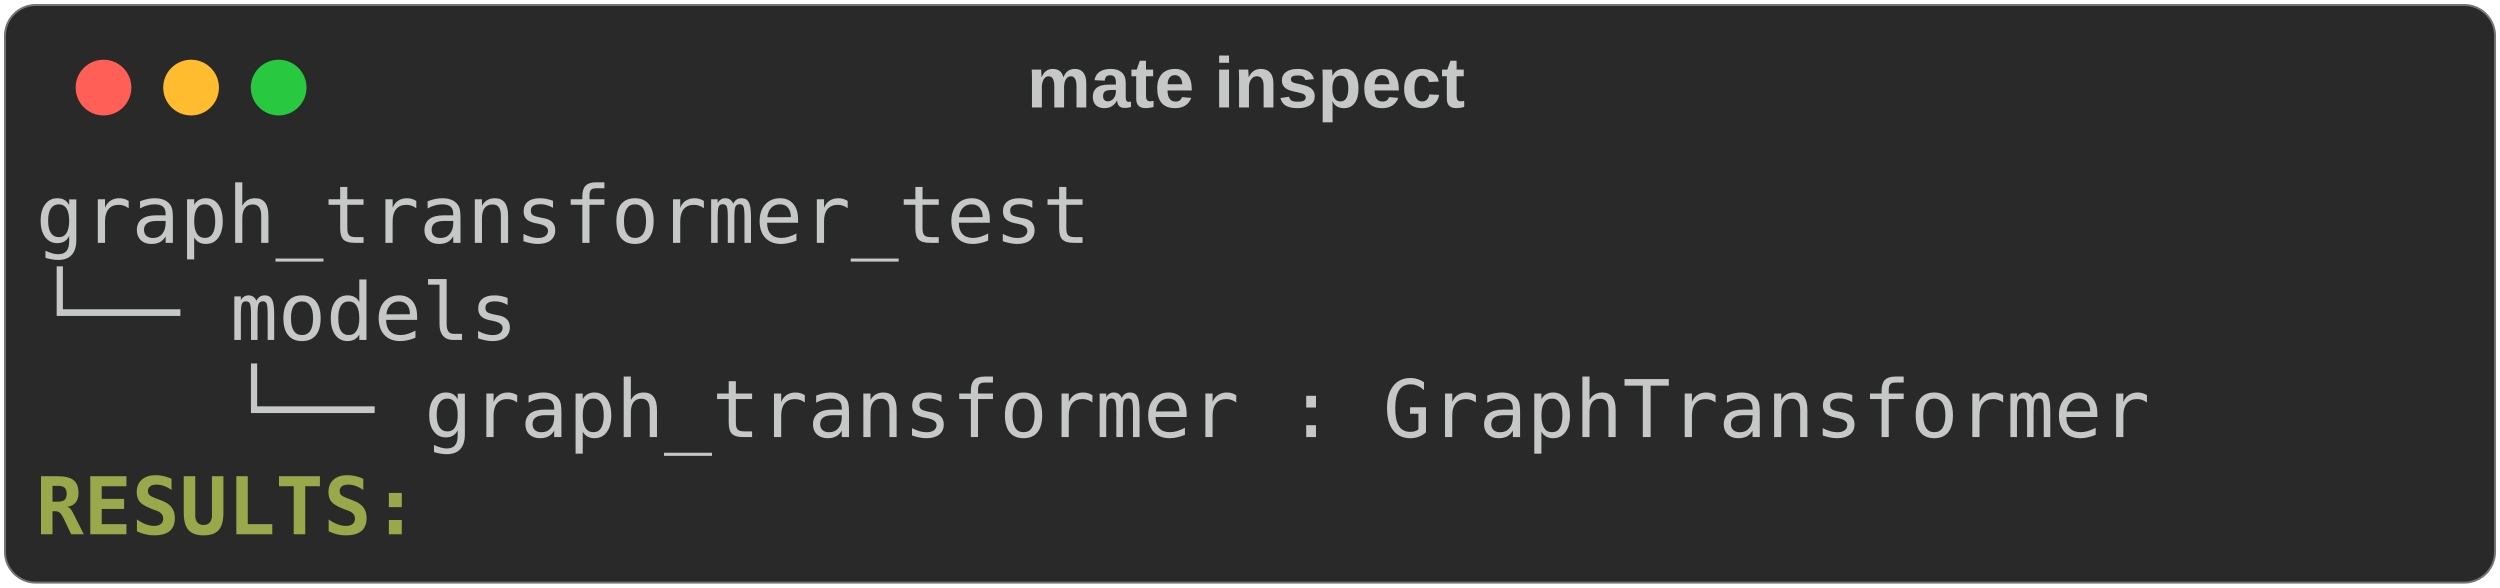
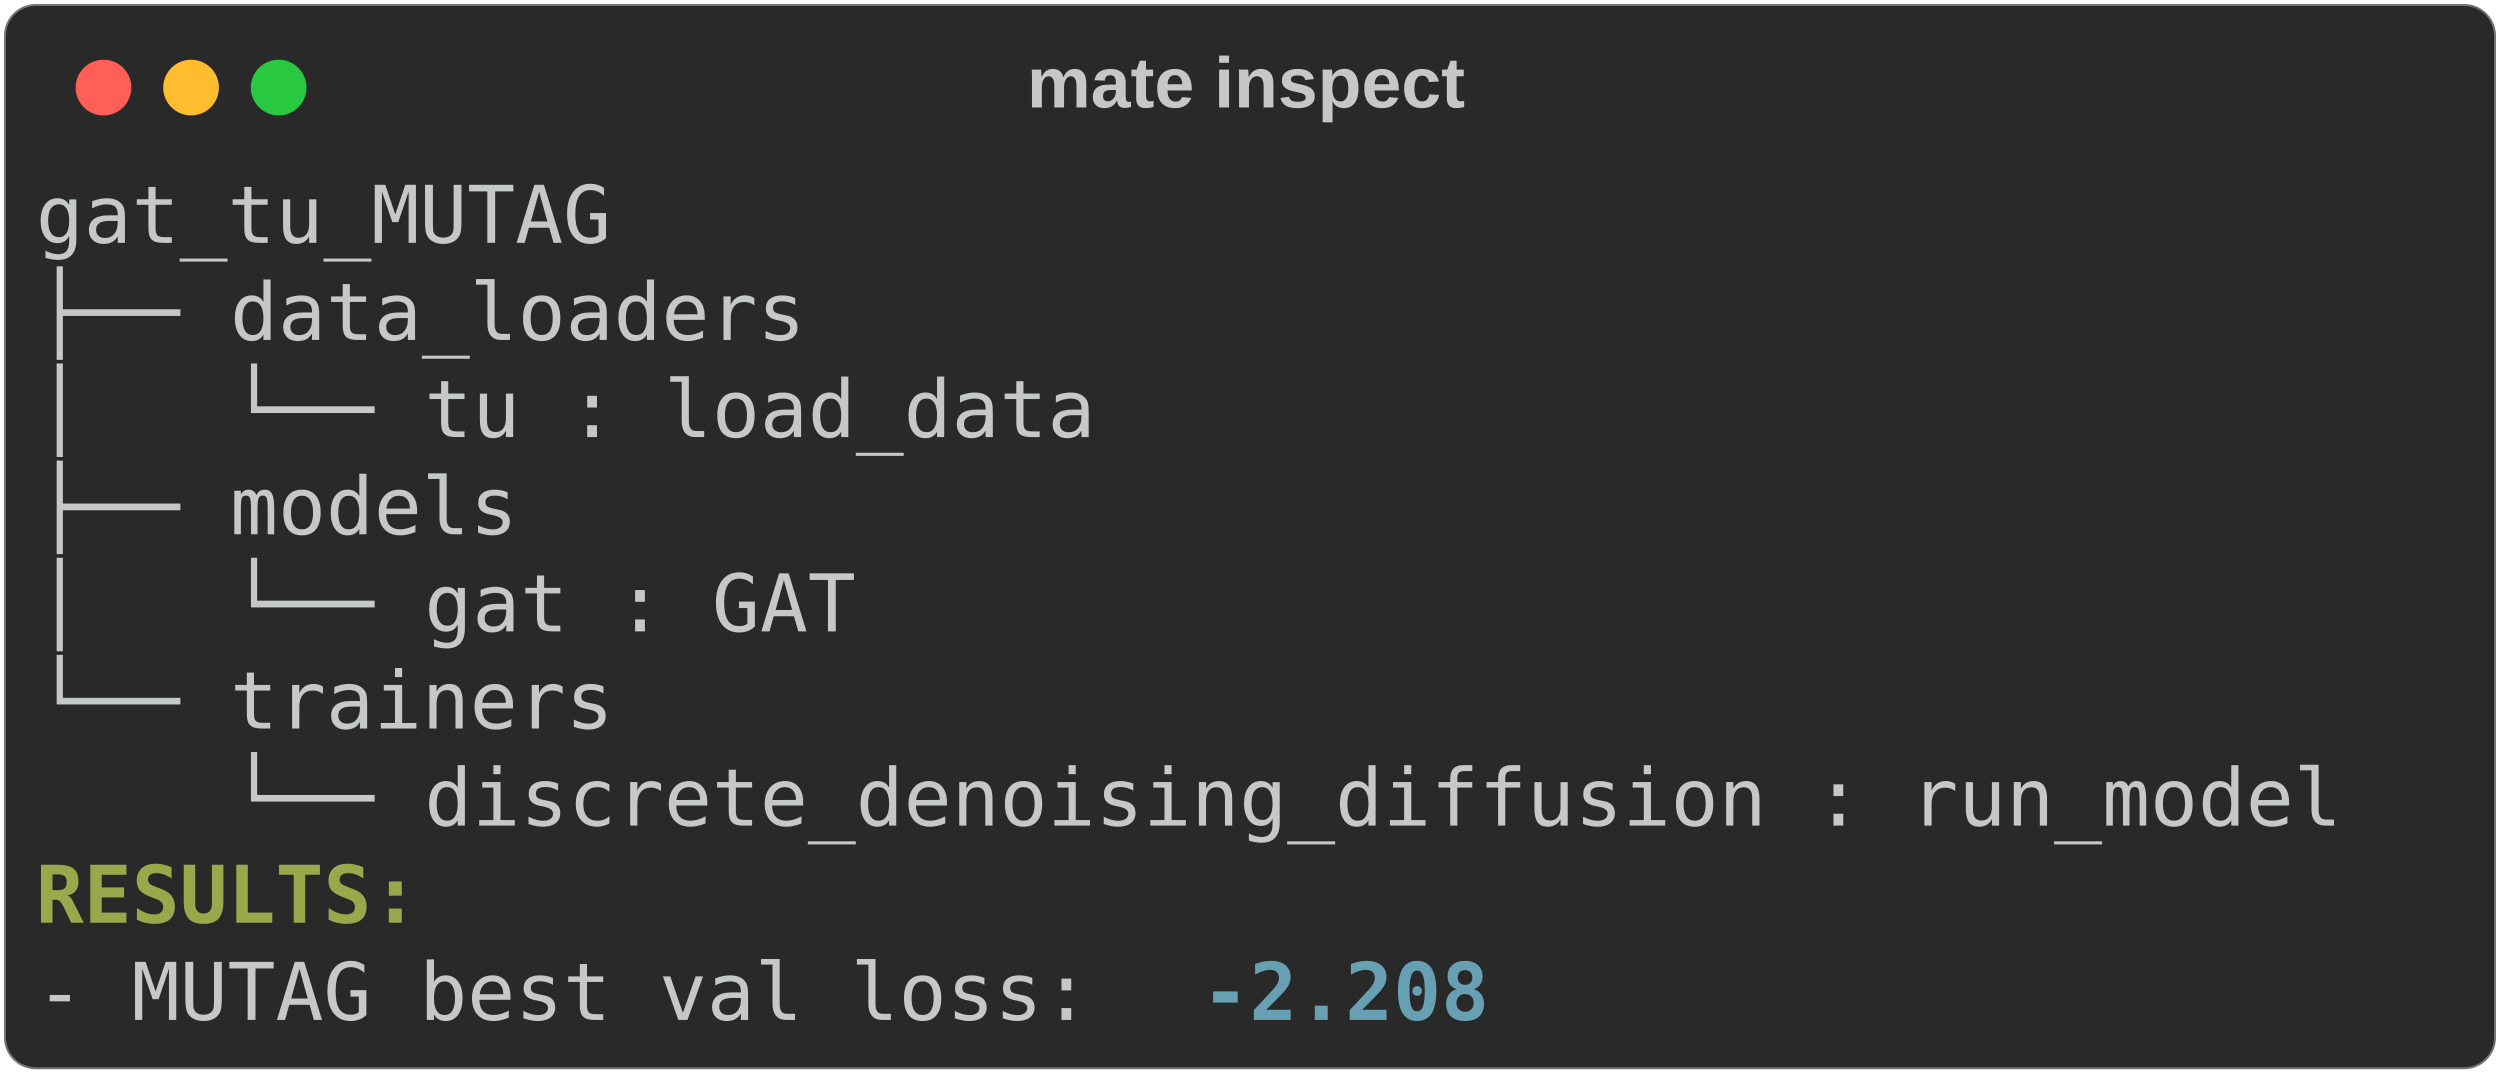
- <svg xmlns="http://www.w3.org/2000/svg" class="rich-terminal" viewBox="0 0 628 147.6">
+ <svg xmlns="http://www.w3.org/2000/svg" class="rich-terminal" viewBox="0 0 628 269.6">
  <style>

    @font-face {
        font-family: "Fira Code";
        src: local("FiraCode-Regular"),
                url("https://cdnjs.cloudflare.com/ajax/libs/firacode/6.2.0/woff2/FiraCode-Regular.woff2") format("woff2"),
                url("https://cdnjs.cloudflare.com/ajax/libs/firacode/6.2.0/woff/FiraCode-Regular.woff") format("woff");
        font-style: normal;
        font-weight: 400;
    }
    @font-face {
        font-family: "Fira Code";
        src: local("FiraCode-Bold"),
                url("https://cdnjs.cloudflare.com/ajax/libs/firacode/6.2.0/woff2/FiraCode-Bold.woff2") format("woff2"),
                url("https://cdnjs.cloudflare.com/ajax/libs/firacode/6.2.0/woff/FiraCode-Bold.woff") format("woff");
        font-style: bold;
        font-weight: 700;
    }

-     .terminal-3521681240-matrix {
+     .terminal-2826204261-matrix {
        font-family: Fira Code, monospace;
        font-size: 20px;
        line-height: 24.4px;
        font-variant-east-asian: full-width;
    }

-     .terminal-3521681240-title {
+     .terminal-2826204261-title {
        font-size: 18px;
        font-weight: bold;
        font-family: arial;
    }

-     .terminal-3521681240-r1 { fill: #c5c8c6 }
- .terminal-3521681240-r2 { fill: #98a84b;font-weight: bold }
+     .terminal-2826204261-r1 { fill: #c5c8c6 }
+ .terminal-2826204261-r2 { fill: #98a84b;font-weight: bold }
+ .terminal-2826204261-r3 { fill: #68a0b3;font-weight: bold }
    </style>
  <defs>
-     <clipPath id="terminal-3521681240-clip-terminal">
-       <rect x="0" y="0" width="609.0" height="96.6" />
+     <clipPath id="terminal-2826204261-clip-terminal">
+       <rect x="0" y="0" width="609.0" height="218.6" />
    </clipPath>
-     <clipPath id="terminal-3521681240-line-0">
+     <clipPath id="terminal-2826204261-line-0">
      <rect x="0" y="1.5" width="610" height="24.65" />
    </clipPath>
-     <clipPath id="terminal-3521681240-line-1">
+     <clipPath id="terminal-2826204261-line-1">
      <rect x="0" y="25.9" width="610" height="24.65" />
    </clipPath>
-     <clipPath id="terminal-3521681240-line-2">
+     <clipPath id="terminal-2826204261-line-2">
      <rect x="0" y="50.3" width="610" height="24.65" />
    </clipPath>
+     <clipPath id="terminal-2826204261-line-3">
+       <rect x="0" y="74.7" width="610" height="24.65" />
+     </clipPath>
+     <clipPath id="terminal-2826204261-line-4">
+       <rect x="0" y="99.1" width="610" height="24.65" />
+     </clipPath>
+     <clipPath id="terminal-2826204261-line-5">
+       <rect x="0" y="123.5" width="610" height="24.65" />
+     </clipPath>
+     <clipPath id="terminal-2826204261-line-6">
+       <rect x="0" y="147.9" width="610" height="24.65" />
+     </clipPath>
+     <clipPath id="terminal-2826204261-line-7">
+       <rect x="0" y="172.3" width="610" height="24.65" />
+     </clipPath>
  </defs>
-   <rect fill="#292929" stroke="rgba(255,255,255,0.35)" stroke-width="1" x="1" y="1" width="626" height="145.6" rx="8" />
-   <text class="terminal-3521681240-title" fill="#c5c8c6" text-anchor="middle" x="313" y="27">mate inspect</text>
+   <rect fill="#292929" stroke="rgba(255,255,255,0.35)" stroke-width="1" x="1" y="1" width="626" height="267.6" rx="8" />
+   <text class="terminal-2826204261-title" fill="#c5c8c6" text-anchor="middle" x="313" y="27">mate inspect</text>
  <g transform="translate(26,22)">
    <circle cx="0" cy="0" r="7" fill="#ff5f57" />
    <circle cx="22" cy="0" r="7" fill="#febc2e" />
    <circle cx="44" cy="0" r="7" fill="#28c840" />
  </g>
-   <g transform="translate(9, 41)" clip-path="url(#terminal-3521681240-clip-terminal)">
-     <g class="terminal-3521681240-matrix">
-       <text class="terminal-3521681240-r1" x="0" y="20" textLength="268.4" clip-path="url(#terminal-3521681240-line-0)">graph_transformer_test</text>
-       <text class="terminal-3521681240-r1" x="610" y="20" textLength="12.2" clip-path="url(#terminal-3521681240-line-0)">
+   <g transform="translate(9, 41)" clip-path="url(#terminal-2826204261-clip-terminal)">
+     <g class="terminal-2826204261-matrix">
+       <text class="terminal-2826204261-r1" x="0" y="20" textLength="146.4" clip-path="url(#terminal-2826204261-line-0)">gat_tu_MUTAG</text>
+       <text class="terminal-2826204261-r1" x="610" y="20" textLength="12.2" clip-path="url(#terminal-2826204261-line-0)">
</text>
-       <text class="terminal-3521681240-r1" x="0" y="44.4" textLength="48.8" clip-path="url(#terminal-3521681240-line-1)">└── </text>
-       <text class="terminal-3521681240-r1" x="48.8" y="44.4" textLength="73.2" clip-path="url(#terminal-3521681240-line-1)">models</text>
-       <text class="terminal-3521681240-r1" x="610" y="44.4" textLength="12.2" clip-path="url(#terminal-3521681240-line-1)">
+       <text class="terminal-2826204261-r1" x="0" y="44.4" textLength="48.8" clip-path="url(#terminal-2826204261-line-1)">├── </text>
+       <text class="terminal-2826204261-r1" x="48.8" y="44.4" textLength="146.4" clip-path="url(#terminal-2826204261-line-1)">data_loaders</text>
+       <text class="terminal-2826204261-r1" x="610" y="44.4" textLength="12.2" clip-path="url(#terminal-2826204261-line-1)">
</text>
-       <text class="terminal-3521681240-r1" x="48.8" y="68.8" textLength="48.8" clip-path="url(#terminal-3521681240-line-2)">└── </text>
-       <text class="terminal-3521681240-r1" x="97.6" y="68.8" textLength="439.2" clip-path="url(#terminal-3521681240-line-2)">graph_transformer : GraphTransformer</text>
-       <text class="terminal-3521681240-r1" x="610" y="68.8" textLength="12.2" clip-path="url(#terminal-3521681240-line-2)">
+       <text class="terminal-2826204261-r1" x="0" y="68.8" textLength="48.8" clip-path="url(#terminal-2826204261-line-2)">│   </text>
+       <text class="terminal-2826204261-r1" x="48.8" y="68.8" textLength="48.8" clip-path="url(#terminal-2826204261-line-2)">└── </text>
+       <text class="terminal-2826204261-r1" x="97.6" y="68.8" textLength="170.8" clip-path="url(#terminal-2826204261-line-2)">tu : load_data</text>
+       <text class="terminal-2826204261-r1" x="610" y="68.8" textLength="12.2" clip-path="url(#terminal-2826204261-line-2)">
</text>
-       <text class="terminal-3521681240-r2" x="0" y="93.2" textLength="97.6" clip-path="url(#terminal-3521681240-line-3)">RESULTS:</text>
-       <text class="terminal-3521681240-r1" x="610" y="93.2" textLength="12.2" clip-path="url(#terminal-3521681240-line-3)">
+       <text class="terminal-2826204261-r1" x="0" y="93.2" textLength="48.8" clip-path="url(#terminal-2826204261-line-3)">├── </text>
+       <text class="terminal-2826204261-r1" x="48.8" y="93.2" textLength="73.2" clip-path="url(#terminal-2826204261-line-3)">models</text>
+       <text class="terminal-2826204261-r1" x="610" y="93.2" textLength="12.2" clip-path="url(#terminal-2826204261-line-3)">
+ </text>
+       <text class="terminal-2826204261-r1" x="0" y="117.6" textLength="48.8" clip-path="url(#terminal-2826204261-line-4)">│   </text>
+       <text class="terminal-2826204261-r1" x="48.8" y="117.6" textLength="48.8" clip-path="url(#terminal-2826204261-line-4)">└── </text>
+       <text class="terminal-2826204261-r1" x="97.6" y="117.6" textLength="109.8" clip-path="url(#terminal-2826204261-line-4)">gat : GAT</text>
+       <text class="terminal-2826204261-r1" x="610" y="117.6" textLength="12.2" clip-path="url(#terminal-2826204261-line-4)">
+ </text>
+       <text class="terminal-2826204261-r1" x="0" y="142" textLength="48.8" clip-path="url(#terminal-2826204261-line-5)">└── </text>
+       <text class="terminal-2826204261-r1" x="48.8" y="142" textLength="97.6" clip-path="url(#terminal-2826204261-line-5)">trainers</text>
+       <text class="terminal-2826204261-r1" x="610" y="142" textLength="12.2" clip-path="url(#terminal-2826204261-line-5)">
+ </text>
+       <text class="terminal-2826204261-r1" x="48.8" y="166.4" textLength="48.8" clip-path="url(#terminal-2826204261-line-6)">└── </text>
+       <text class="terminal-2826204261-r1" x="97.6" y="166.4" textLength="488" clip-path="url(#terminal-2826204261-line-6)">discrete_denoising_diffusion : run_model</text>
+       <text class="terminal-2826204261-r1" x="610" y="166.4" textLength="12.2" clip-path="url(#terminal-2826204261-line-6)">
+ </text>
+       <text class="terminal-2826204261-r2" x="0" y="190.8" textLength="97.6" clip-path="url(#terminal-2826204261-line-7)">RESULTS:</text>
+       <text class="terminal-2826204261-r1" x="610" y="190.8" textLength="12.2" clip-path="url(#terminal-2826204261-line-7)">
+ </text>
+       <text class="terminal-2826204261-r1" x="0" y="215.2" textLength="292.8" clip-path="url(#terminal-2826204261-line-8)"> - MUTAG best_val_loss: </text>
+       <text class="terminal-2826204261-r3" x="292.8" y="215.2" textLength="73.2" clip-path="url(#terminal-2826204261-line-8)">-2.208</text>
+       <text class="terminal-2826204261-r1" x="610" y="215.2" textLength="12.2" clip-path="url(#terminal-2826204261-line-8)">
</text>
    </g>
  </g>
</svg>
